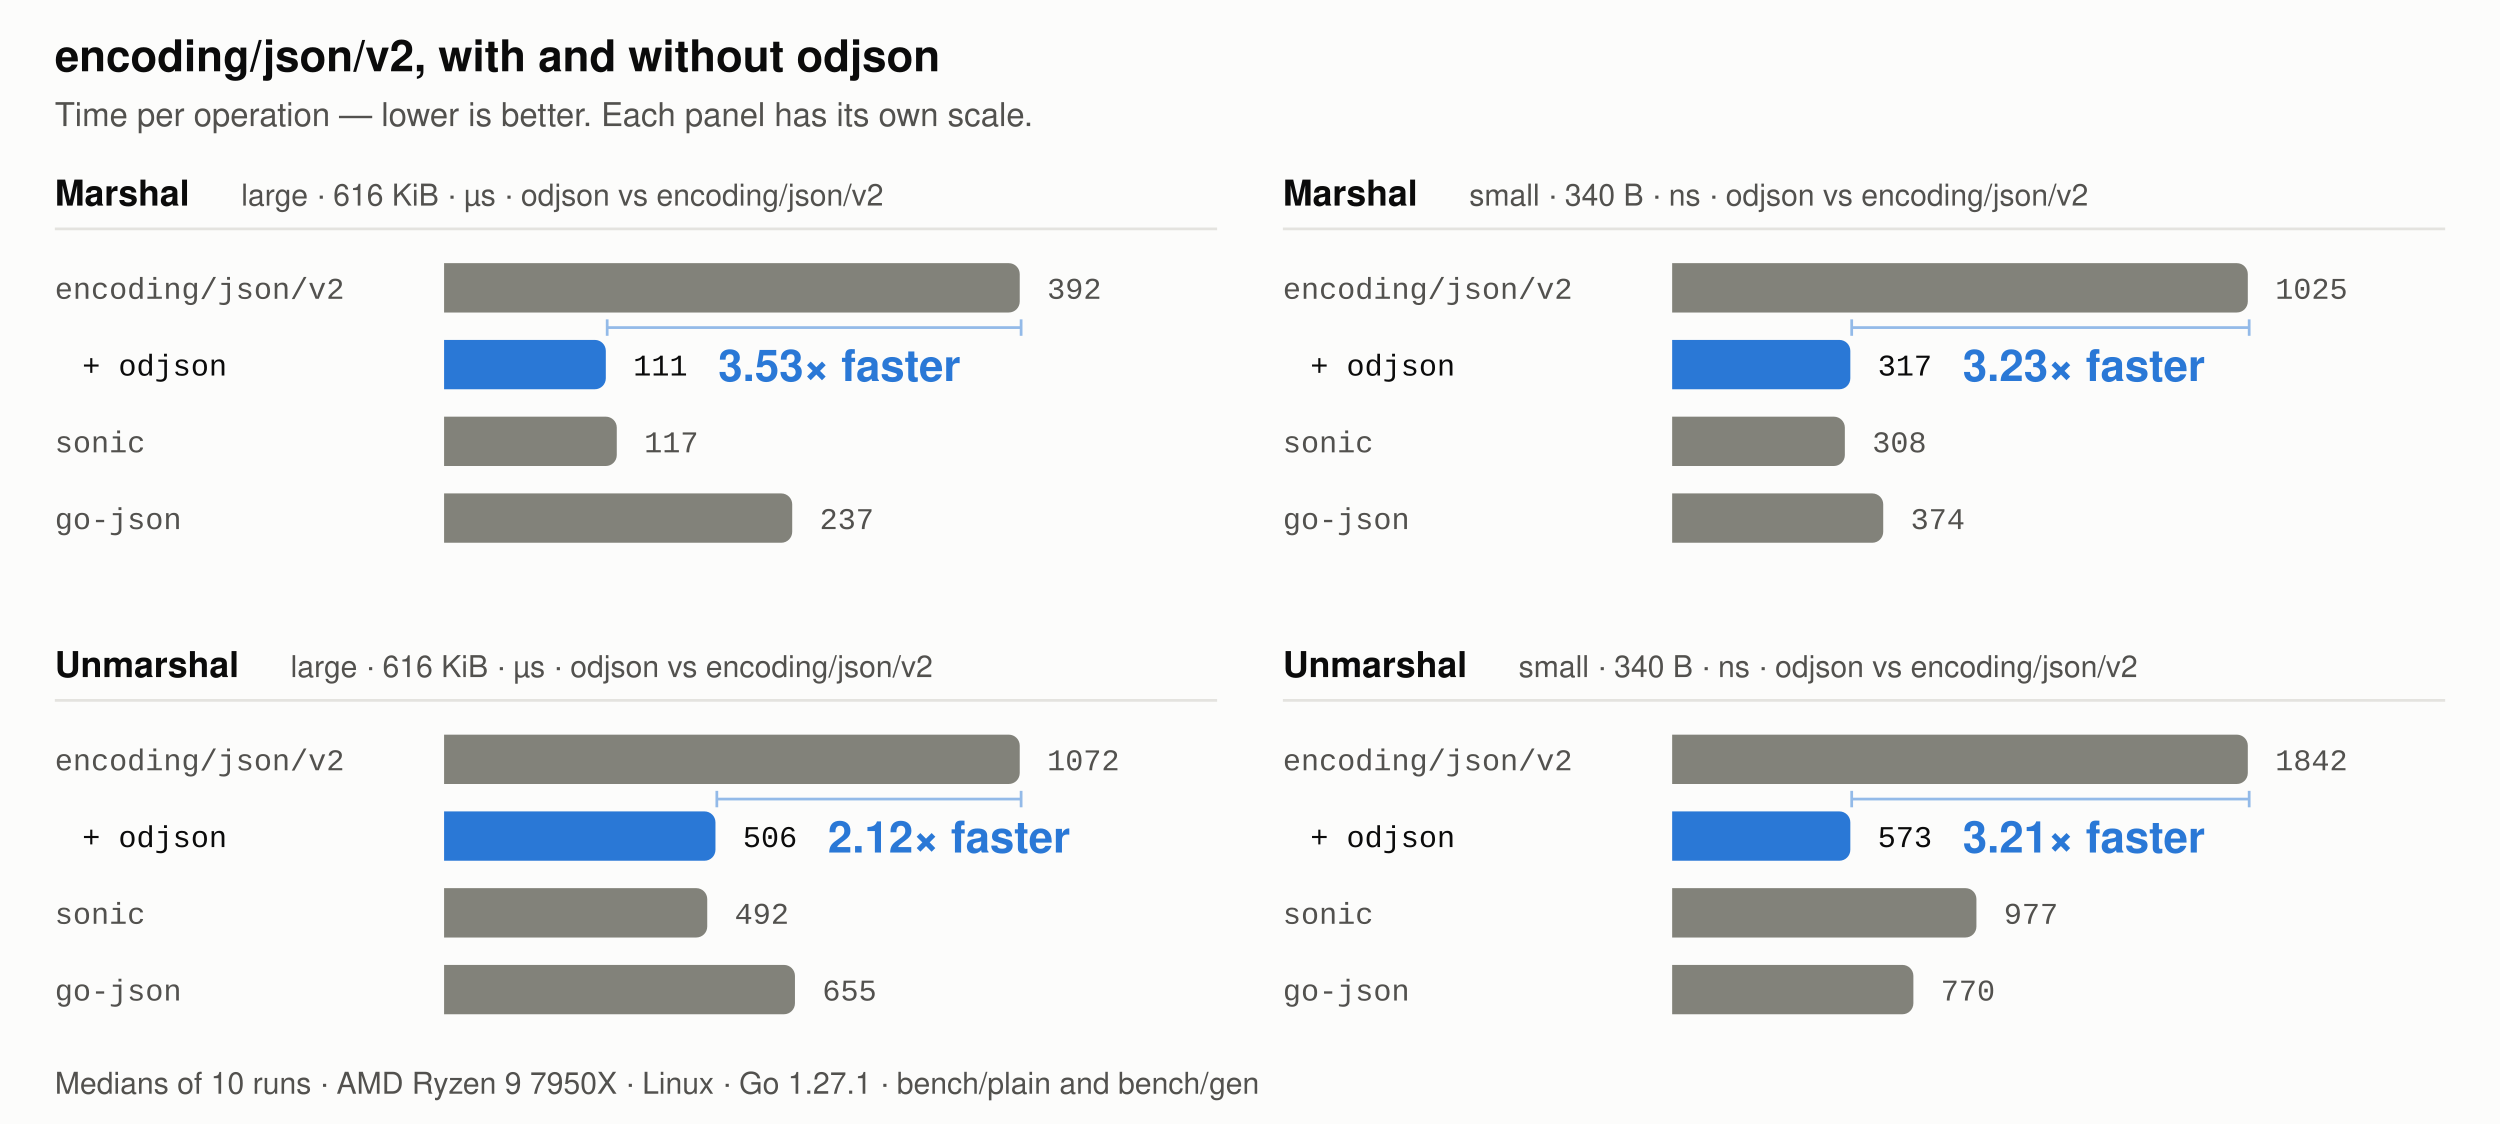
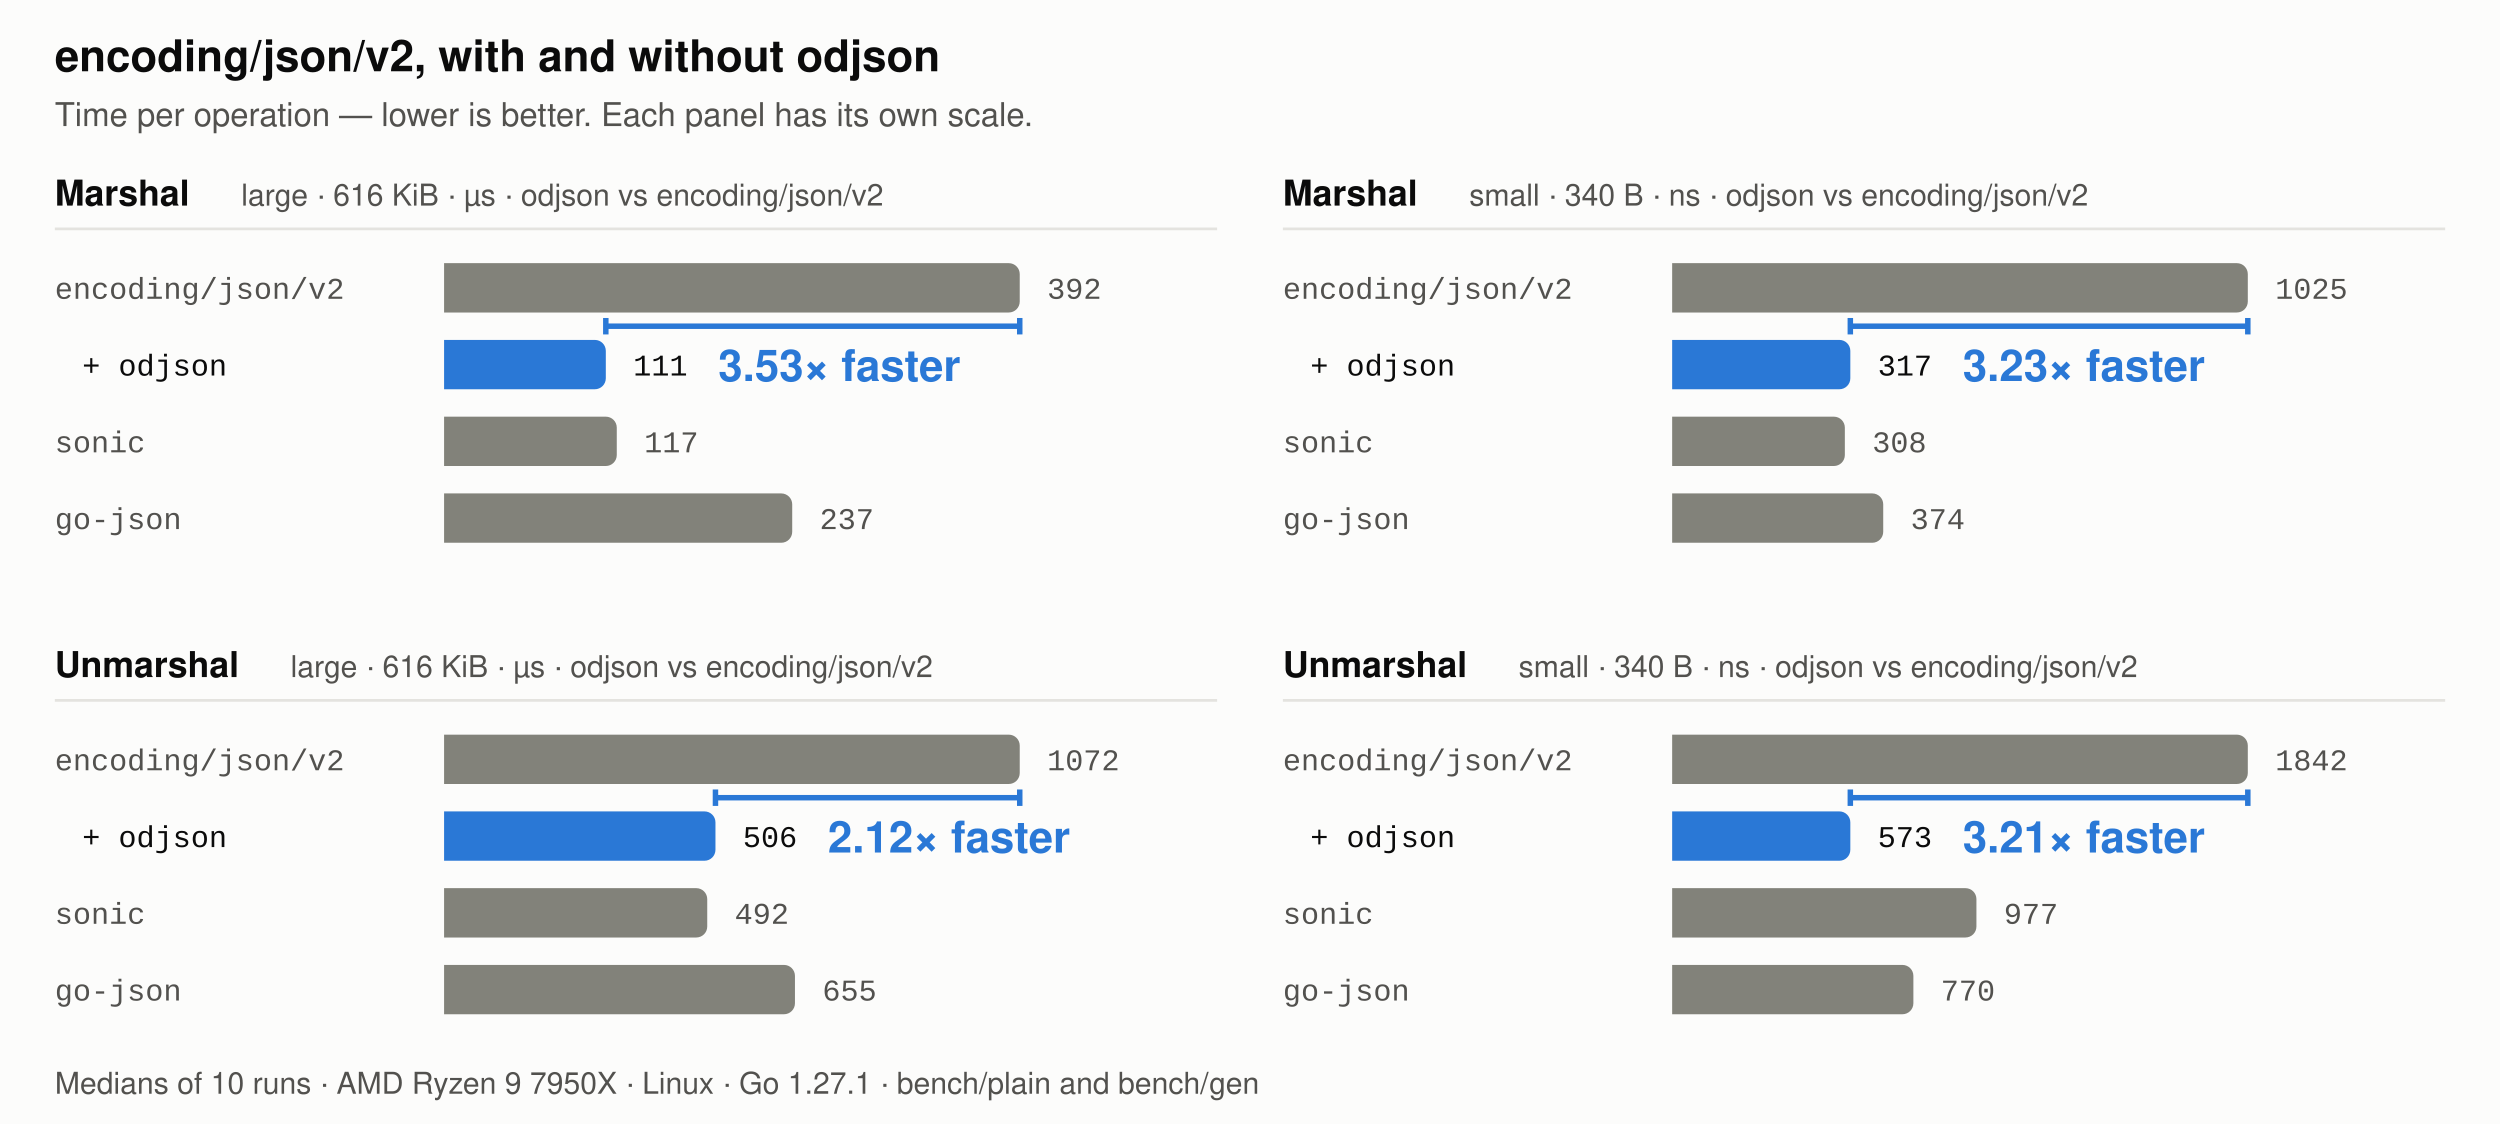
<svg xmlns="http://www.w3.org/2000/svg" width="912" height="410" viewBox="0 0 912 410" role="img" aria-label="Benchmark comparison, lower is better. Marshal large · 616 KiB: encoding/json/v2 392 µs, + odjson 111 µs, sonic 117 µs, go-json 237 µs. Marshal small · 340 B: encoding/json/v2 1025 ns, + odjson 317 ns, sonic 308 ns, go-json 374 ns. Unmarshal large · 616 KiB: encoding/json/v2 1072 µs, + odjson 506 µs, sonic 492 µs, go-json 655 µs. Unmarshal small · 340 B: encoding/json/v2 1842 ns, + odjson 573 ns, sonic 977 ns, go-json 770 ns.">
  <style>
text{font-family:-apple-system,BlinkMacSystemFont,"Segoe UI",Helvetica,Arial,sans-serif}
.mono{font-family:ui-monospace,SFMono-Regular,Menlo,Consolas,"Liberation Mono",monospace}
.t1{fill:#0b0b0b}.t2{fill:#52514e}
</style>
  <rect width="912" height="410" fill="#fcfcfb" />
  <text class="t1" x="20" y="26" font-size="16" font-weight="600">encoding/json/v2, with and without odjson</text>
  <text class="t2" x="20" y="46" font-size="12">Time per operation — lower is better. Each panel has its own scale.</text>
  <text class="t1" x="20" y="75" font-size="13" font-weight="600">Marshal</text>
  <text class="t2" x="88" y="75" font-size="11">large · 616 KiB · µs · odjson vs encoding/json/v2</text>
  <rect x="20" y="83" width="424" height="1" fill="#e4e3df" />
  <text class="mono t2" x="20" y="109" font-size="11">encoding/json/v2</text>
  <path d="M162 96 h206 a4 4 0 0 1 4 4 v10 a4 4 0 0 1 -4 4 h-206 z" fill="#82827a" />
  <text class="mono t2" x="382" y="109" font-size="11">392</text>
  <text class="mono t1" x="30" y="137" font-size="11">+ odjson</text>
  <path d="M162 124 h55 a4 4 0 0 1 4 4 v10 a4 4 0 0 1 -4 4 h-55 z" fill="#2a78d6" />
  <text class="mono t1" x="231" y="137" font-size="11">111</text>
-   <path d="M221.5 116.5 v6 m0 -3 H372.5 m0 -3 v6" stroke="#2a78d6" stroke-width="1" opacity="0.5" fill="none" />
+   <path d="M221 116 v6 m0 -3 H372 m0 -3 v6" stroke="#2a78d6" stroke-width="2" fill="none" />
  <text x="262" y="139" font-size="16" font-weight="700" fill="#2a78d6">3.53× faster</text>
  <text class="mono t2" x="20" y="165" font-size="11">sonic</text>
  <path d="M162 152 h59 a4 4 0 0 1 4 4 v10 a4 4 0 0 1 -4 4 h-59 z" fill="#82827a" />
  <text class="mono t2" x="235" y="165" font-size="11">117</text>
  <text class="mono t2" x="20" y="193" font-size="11">go-json</text>
  <path d="M162 180 h123 a4 4 0 0 1 4 4 v10 a4 4 0 0 1 -4 4 h-123 z" fill="#82827a" />
  <text class="mono t2" x="299" y="193" font-size="11">237</text>
  <text class="t1" x="468" y="75" font-size="13" font-weight="600">Marshal</text>
  <text class="t2" x="536" y="75" font-size="11">small · 340 B · ns · odjson vs encoding/json/v2</text>
  <rect x="468" y="83" width="424" height="1" fill="#e4e3df" />
  <text class="mono t2" x="468" y="109" font-size="11">encoding/json/v2</text>
  <path d="M610 96 h206 a4 4 0 0 1 4 4 v10 a4 4 0 0 1 -4 4 h-206 z" fill="#82827a" />
  <text class="mono t2" x="830" y="109" font-size="11">1025</text>
  <text class="mono t1" x="478" y="137" font-size="11">+ odjson</text>
  <path d="M610 124 h61 a4 4 0 0 1 4 4 v10 a4 4 0 0 1 -4 4 h-61 z" fill="#2a78d6" />
  <text class="mono t1" x="685" y="137" font-size="11">317</text>
-   <path d="M675.5 116.5 v6 m0 -3 H820.5 m0 -3 v6" stroke="#2a78d6" stroke-width="1" opacity="0.5" fill="none" />
+   <path d="M675 116 v6 m0 -3 H820 m0 -3 v6" stroke="#2a78d6" stroke-width="2" fill="none" />
  <text x="716" y="139" font-size="16" font-weight="700" fill="#2a78d6">3.23× faster</text>
  <text class="mono t2" x="468" y="165" font-size="11">sonic</text>
  <path d="M610 152 h59 a4 4 0 0 1 4 4 v10 a4 4 0 0 1 -4 4 h-59 z" fill="#82827a" />
  <text class="mono t2" x="683" y="165" font-size="11">308</text>
  <text class="mono t2" x="468" y="193" font-size="11">go-json</text>
  <path d="M610 180 h73 a4 4 0 0 1 4 4 v10 a4 4 0 0 1 -4 4 h-73 z" fill="#82827a" />
  <text class="mono t2" x="697" y="193" font-size="11">374</text>
  <text class="t1" x="20" y="247" font-size="13" font-weight="600">Unmarshal</text>
  <text class="t2" x="106" y="247" font-size="11">large · 616 KiB · µs · odjson vs encoding/json/v2</text>
  <rect x="20" y="255" width="424" height="1" fill="#e4e3df" />
  <text class="mono t2" x="20" y="281" font-size="11">encoding/json/v2</text>
  <path d="M162 268 h206 a4 4 0 0 1 4 4 v10 a4 4 0 0 1 -4 4 h-206 z" fill="#82827a" />
  <text class="mono t2" x="382" y="281" font-size="11">1072</text>
  <text class="mono t1" x="30" y="309" font-size="11">+ odjson</text>
  <path d="M162 296 h95 a4 4 0 0 1 4 4 v10 a4 4 0 0 1 -4 4 h-95 z" fill="#2a78d6" />
  <text class="mono t1" x="271" y="309" font-size="11">506</text>
-   <path d="M261.5 288.5 v6 m0 -3 H372.5 m0 -3 v6" stroke="#2a78d6" stroke-width="1" opacity="0.5" fill="none" />
+   <path d="M261 288 v6 m0 -3 H372 m0 -3 v6" stroke="#2a78d6" stroke-width="2" fill="none" />
  <text x="302" y="311" font-size="16" font-weight="700" fill="#2a78d6">2.12× faster</text>
  <text class="mono t2" x="20" y="337" font-size="11">sonic</text>
  <path d="M162 324 h92 a4 4 0 0 1 4 4 v10 a4 4 0 0 1 -4 4 h-92 z" fill="#82827a" />
  <text class="mono t2" x="268" y="337" font-size="11">492</text>
  <text class="mono t2" x="20" y="365" font-size="11">go-json</text>
  <path d="M162 352 h124 a4 4 0 0 1 4 4 v10 a4 4 0 0 1 -4 4 h-124 z" fill="#82827a" />
  <text class="mono t2" x="300" y="365" font-size="11">655</text>
  <text class="t1" x="468" y="247" font-size="13" font-weight="600">Unmarshal</text>
  <text class="t2" x="554" y="247" font-size="11">small · 340 B · ns · odjson vs encoding/json/v2</text>
  <rect x="468" y="255" width="424" height="1" fill="#e4e3df" />
  <text class="mono t2" x="468" y="281" font-size="11">encoding/json/v2</text>
  <path d="M610 268 h206 a4 4 0 0 1 4 4 v10 a4 4 0 0 1 -4 4 h-206 z" fill="#82827a" />
  <text class="mono t2" x="830" y="281" font-size="11">1842</text>
  <text class="mono t1" x="478" y="309" font-size="11">+ odjson</text>
  <path d="M610 296 h61 a4 4 0 0 1 4 4 v10 a4 4 0 0 1 -4 4 h-61 z" fill="#2a78d6" />
  <text class="mono t1" x="685" y="309" font-size="11">573</text>
-   <path d="M675.5 288.5 v6 m0 -3 H820.5 m0 -3 v6" stroke="#2a78d6" stroke-width="1" opacity="0.5" fill="none" />
+   <path d="M675 288 v6 m0 -3 H820 m0 -3 v6" stroke="#2a78d6" stroke-width="2" fill="none" />
  <text x="716" y="311" font-size="16" font-weight="700" fill="#2a78d6">3.21× faster</text>
  <text class="mono t2" x="468" y="337" font-size="11">sonic</text>
  <path d="M610 324 h107 a4 4 0 0 1 4 4 v10 a4 4 0 0 1 -4 4 h-107 z" fill="#82827a" />
  <text class="mono t2" x="731" y="337" font-size="11">977</text>
  <text class="mono t2" x="468" y="365" font-size="11">go-json</text>
  <path d="M610 352 h84 a4 4 0 0 1 4 4 v10 a4 4 0 0 1 -4 4 h-84 z" fill="#82827a" />
  <text class="mono t2" x="708" y="365" font-size="11">770</text>
  <text class="t2" x="20" y="399" font-size="11">Medians of 10 runs · AMD Ryzen 9 7950X · Linux · Go 1.27.1 · bench/plain and bench/gen</text>
</svg>
